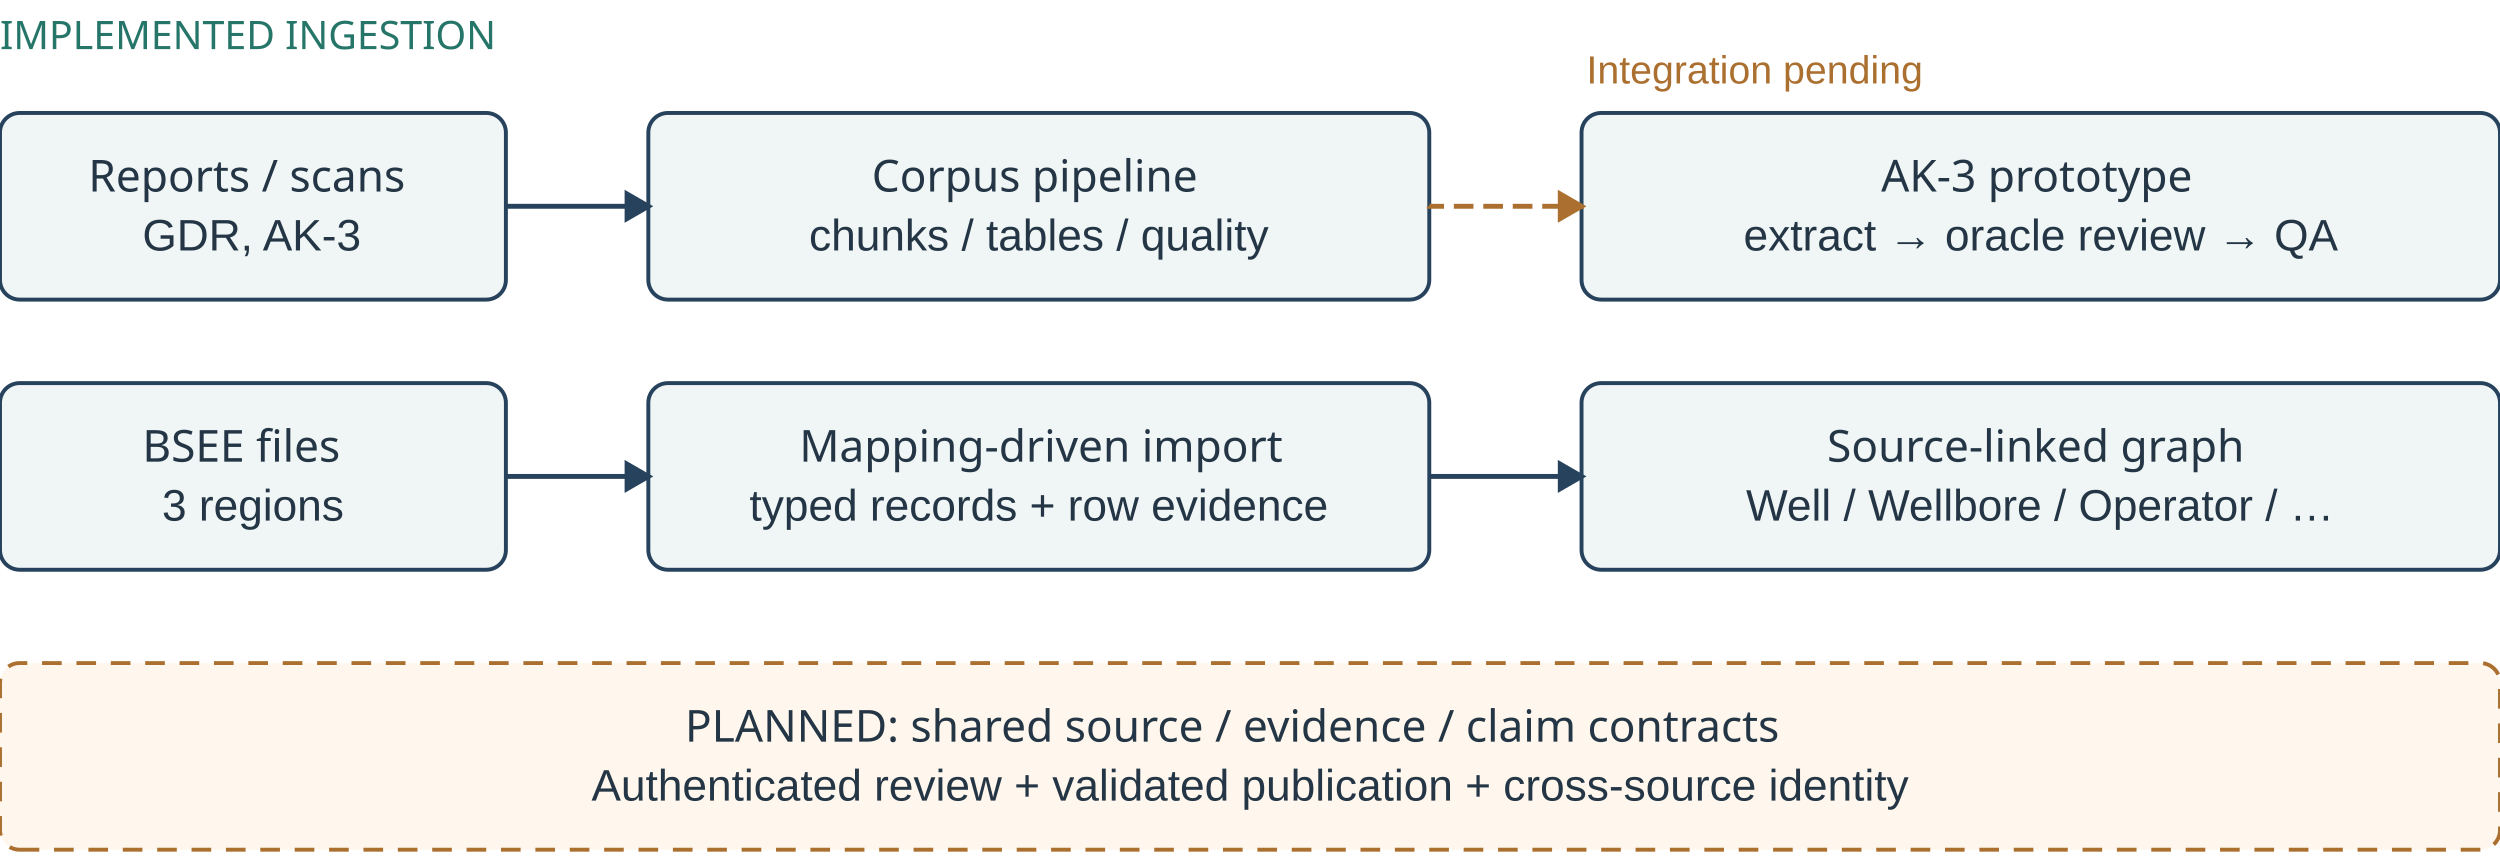
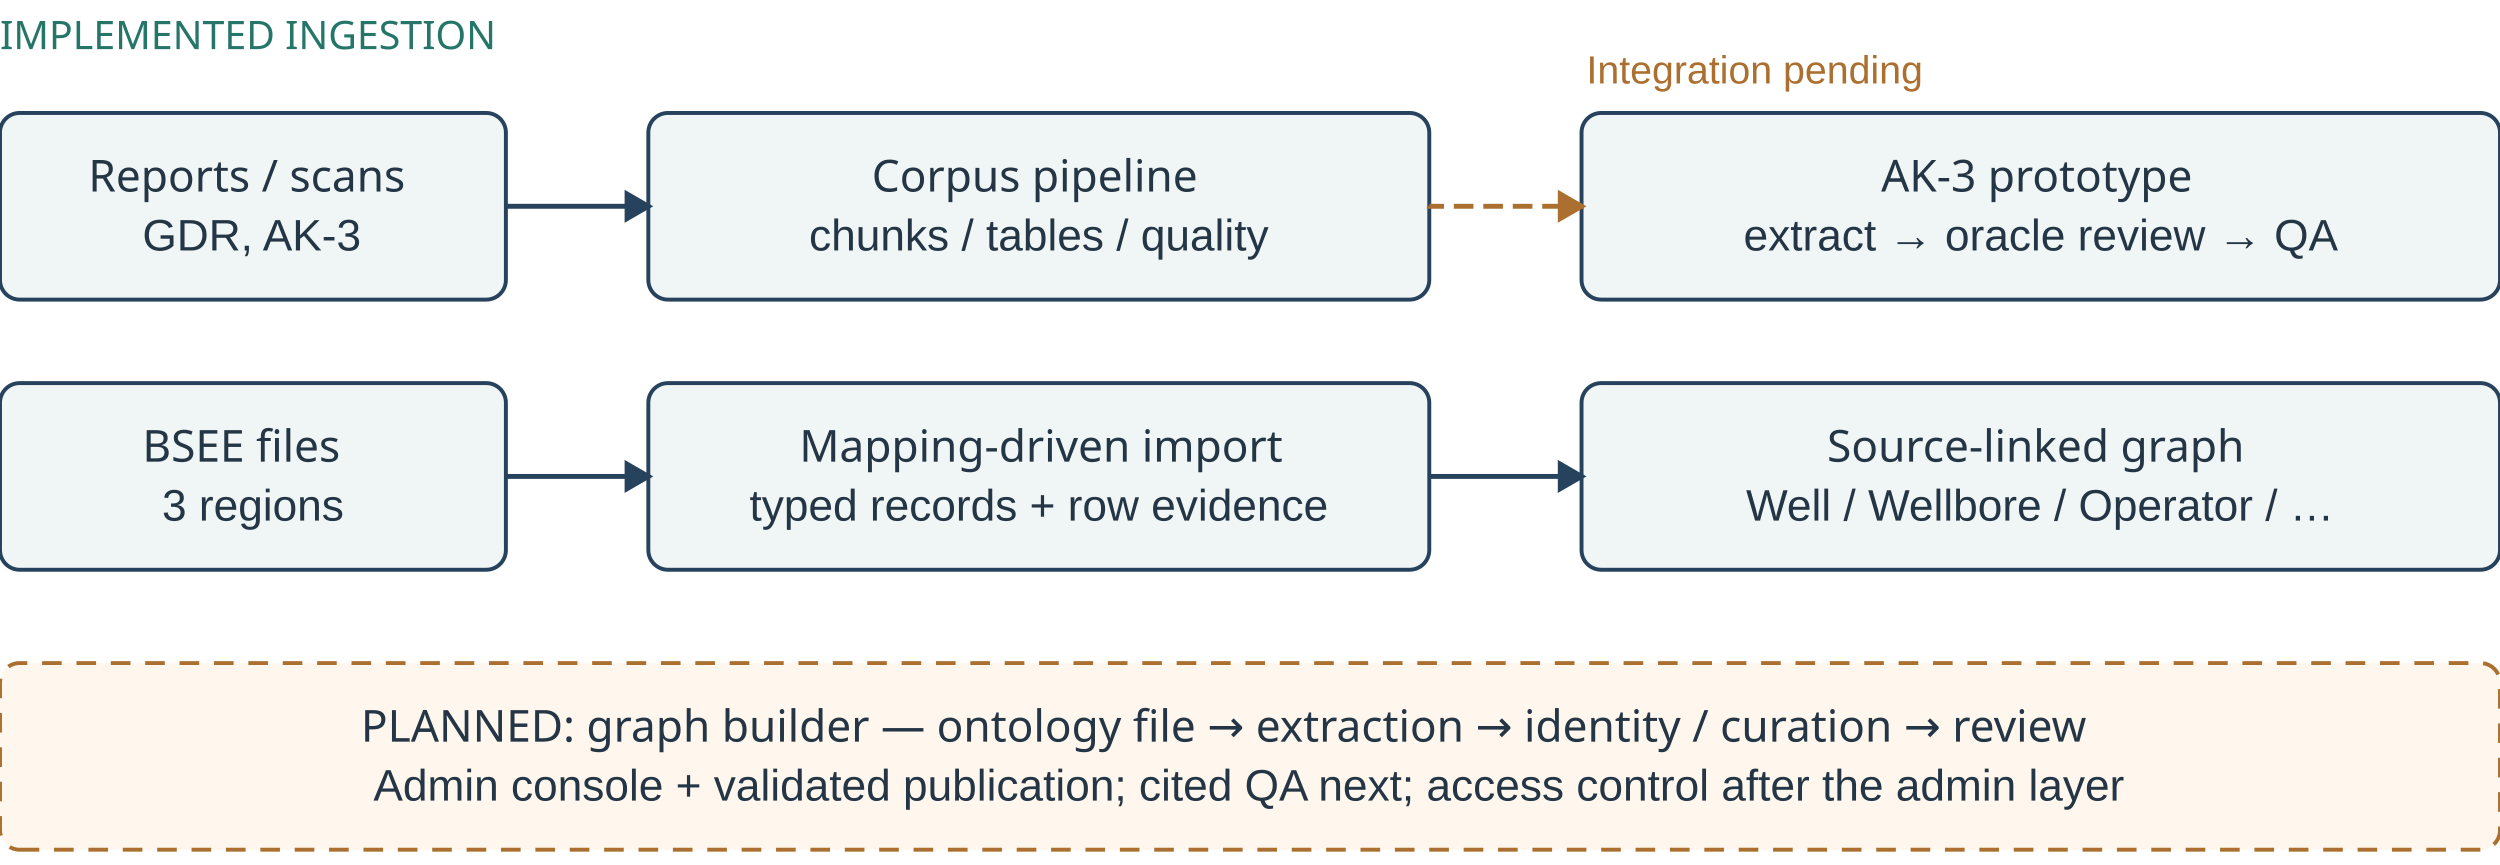
<svg xmlns="http://www.w3.org/2000/svg" width="509" height="176" preserveAspectRatio="xMinYMin meet" viewBox="0 0 509 176" version="1.0" fill-rule="evenodd">
  <clipPath id="clip">
    <rect x="0" y="0" width="509" height="176" />
  </clipPath>
  <g id="group" transform="scale(1,-1) translate(0,-176)" style="clip-path: url(#clip)">
    <g transform="">
      <rect x="0" y="115" width="103" height="38" rx="4" ry="4" style="stroke: rgb(15%,26%,36%); stroke-linecap: butt; stroke-width: 0.8; fill: rgb(94%,96%,96%); fill-rule: evenodd;" />
      <text x="17.987" y="137.0" style="font-family: Arial-Bold; font-size: 9px;fill: rgb(14%,21%,27%); stroke:none;" transform="translate(0,274) scale(1,-1)">Reports / scans</text>
      <text x="28.996" y="125.0" style="font-family: Arial; font-size: 9px;fill: rgb(14%,21%,27%); stroke:none;" transform="translate(0,250) scale(1,-1)">GDR, AK-3</text>
      <rect x="132" y="115" width="159" height="38" rx="4" ry="4" style="stroke: rgb(15%,26%,36%); stroke-linecap: butt; stroke-width: 0.8; fill: rgb(94%,96%,96%); fill-rule: evenodd;" />
      <text x="177.497" y="137.0" style="font-family: Arial-Bold; font-size: 9px;fill: rgb(14%,21%,27%); stroke:none;" transform="translate(0,274) scale(1,-1)">Corpus pipeline</text>
      <text x="164.725" y="125.0" style="font-family: Arial; font-size: 9px;fill: rgb(14%,21%,27%); stroke:none;" transform="translate(0,250) scale(1,-1)">chunks / tables / quality</text>
      <rect x="322" y="115" width="187" height="38" rx="4" ry="4" style="stroke: rgb(15%,26%,36%); stroke-linecap: butt; stroke-width: 0.8; fill: rgb(94%,96%,96%); fill-rule: evenodd;" />
      <text x="383" y="137.0" style="font-family: Arial-Bold; font-size: 9px;fill: rgb(14%,21%,27%); stroke:none;" transform="translate(0,274) scale(1,-1)">AK-3 prototype</text>
      <text x="354.983" y="125.0" style="font-family: Arial; font-size: 9px;fill: rgb(14%,21%,27%); stroke:none;" transform="translate(0,250) scale(1,-1)">extract → oracle review → QA</text>
      <path d="M 103,134 L 132,134 Z" style="stroke: rgb(15%,26%,36%); stroke-linecap: butt; stroke-width: 1;" />
      <polygon points="132 134, 127.67 136.5, 127.67 131.5" style="stroke: rgb(15%,26%,36%); stroke-linecap: butt; stroke-width: 1; fill: rgb(15%,26%,36%); fill-rule: evenodd;" />
      <path d="M 291,134 L 322,134 Z" style="stroke: rgb(67%,44%,19%); stroke-linecap: butt; stroke-width: 1; stroke-dasharray: 3, 3;" />
      <polygon points="322 134, 317.67 136.5, 317.67 131.5" style="stroke: rgb(67%,44%,19%); stroke-linecap: butt; stroke-width: 1; fill: rgb(67%,44%,19%); fill-rule: evenodd;" />
      <text x="323" y="159" style="font-family: Arial; font-size: 8px;fill: rgb(67%,44%,19%); stroke:none;" transform="translate(0,318) scale(1,-1)">Integration pending</text>
      <rect x="0" y="60" width="103" height="38" rx="4" ry="4" style="stroke: rgb(15%,26%,36%); stroke-linecap: butt; stroke-width: 0.8; fill: rgb(94%,96%,96%); fill-rule: evenodd;" />
      <text x="28.991" y="82.0" style="font-family: Arial-Bold; font-size: 9px;fill: rgb(14%,21%,27%); stroke:none;" transform="translate(0,164) scale(1,-1)">BSEE files</text>
      <text x="32.988" y="70.0" style="font-family: Arial; font-size: 9px;fill: rgb(14%,21%,27%); stroke:none;" transform="translate(0,140) scale(1,-1)">3 regions</text>
      <rect x="132" y="60" width="159" height="38" rx="4" ry="4" style="stroke: rgb(15%,26%,36%); stroke-linecap: butt; stroke-width: 0.8; fill: rgb(94%,96%,96%); fill-rule: evenodd;" />
      <text x="162.751" y="82.0" style="font-family: Arial-Bold; font-size: 9px;fill: rgb(14%,21%,27%); stroke:none;" transform="translate(0,164) scale(1,-1)">Mapping-driven import</text>
      <text x="152.594" y="70.0" style="font-family: Arial; font-size: 9px;fill: rgb(14%,21%,27%); stroke:none;" transform="translate(0,140) scale(1,-1)">typed records + row evidence</text>
      <rect x="322" y="60" width="187" height="38" rx="4" ry="4" style="stroke: rgb(15%,26%,36%); stroke-linecap: butt; stroke-width: 0.8; fill: rgb(94%,96%,96%); fill-rule: evenodd;" />
      <text x="371.992" y="82.0" style="font-family: Arial-Bold; font-size: 9px;fill: rgb(14%,21%,27%); stroke:none;" transform="translate(0,164) scale(1,-1)">Source-linked graph</text>
      <text x="355.484" y="70.0" style="font-family: Arial; font-size: 9px;fill: rgb(14%,21%,27%); stroke:none;" transform="translate(0,140) scale(1,-1)">Well / Wellbore / Operator / …</text>
      <path d="M 103,79 L 132,79 Z" style="stroke: rgb(15%,26%,36%); stroke-linecap: butt; stroke-width: 1;" />
      <polygon points="132 79, 127.67 81.5, 127.67 76.5" style="stroke: rgb(15%,26%,36%); stroke-linecap: butt; stroke-width: 1; fill: rgb(15%,26%,36%); fill-rule: evenodd;" />
      <path d="M 291,79 L 322,79 Z" style="stroke: rgb(15%,26%,36%); stroke-linecap: butt; stroke-width: 1;" />
      <polygon points="322 79, 317.67 81.5, 317.67 76.5" style="stroke: rgb(15%,26%,36%); stroke-linecap: butt; stroke-width: 1; fill: rgb(15%,26%,36%); fill-rule: evenodd;" />
      <rect x="0" y="3" width="509" height="38" rx="4" ry="4" style="stroke: rgb(67%,44%,19%); stroke-linecap: butt; stroke-width: 0.8; fill: rgb(100%,97%,93%); fill-rule: evenodd; stroke-dasharray: 4, 3;" />
-       <text x="139.46" y="25.0" style="font-family: Arial-Bold; font-size: 9px;fill: rgb(14%,21%,27%); stroke:none;" transform="translate(0,50) scale(1,-1)">PLANNED: shared source / evidence / claim contracts</text>
-       <text x="120.425" y="13.0" style="font-family: Arial; font-size: 9px;fill: rgb(14%,21%,27%); stroke:none;" transform="translate(0,26) scale(1,-1)">Authenticated review + validated publication + cross-source identity</text>
+       <text x="73.48" y="25.0" style="font-family: Arial-Bold; font-size: 9px;fill: rgb(14%,21%,27%); stroke:none;" transform="translate(0,50) scale(1,-1)">PLANNED: graph builder — ontology file → extraction → identity / curation → review</text>
+       <text x="76.029" y="13.0" style="font-family: Arial; font-size: 9px;fill: rgb(14%,21%,27%); stroke:none;" transform="translate(0,26) scale(1,-1)">Admin console + validated publication; cited QA next; access control after the admin layer</text>
      <text x="0" y="166" style="font-family: Arial-Bold; font-size: 8px;fill: rgb(15%,46%,41%); stroke:none;" transform="translate(0,332) scale(1,-1)">IMPLEMENTED INGESTION</text>
    </g>
  </g>
</svg>
